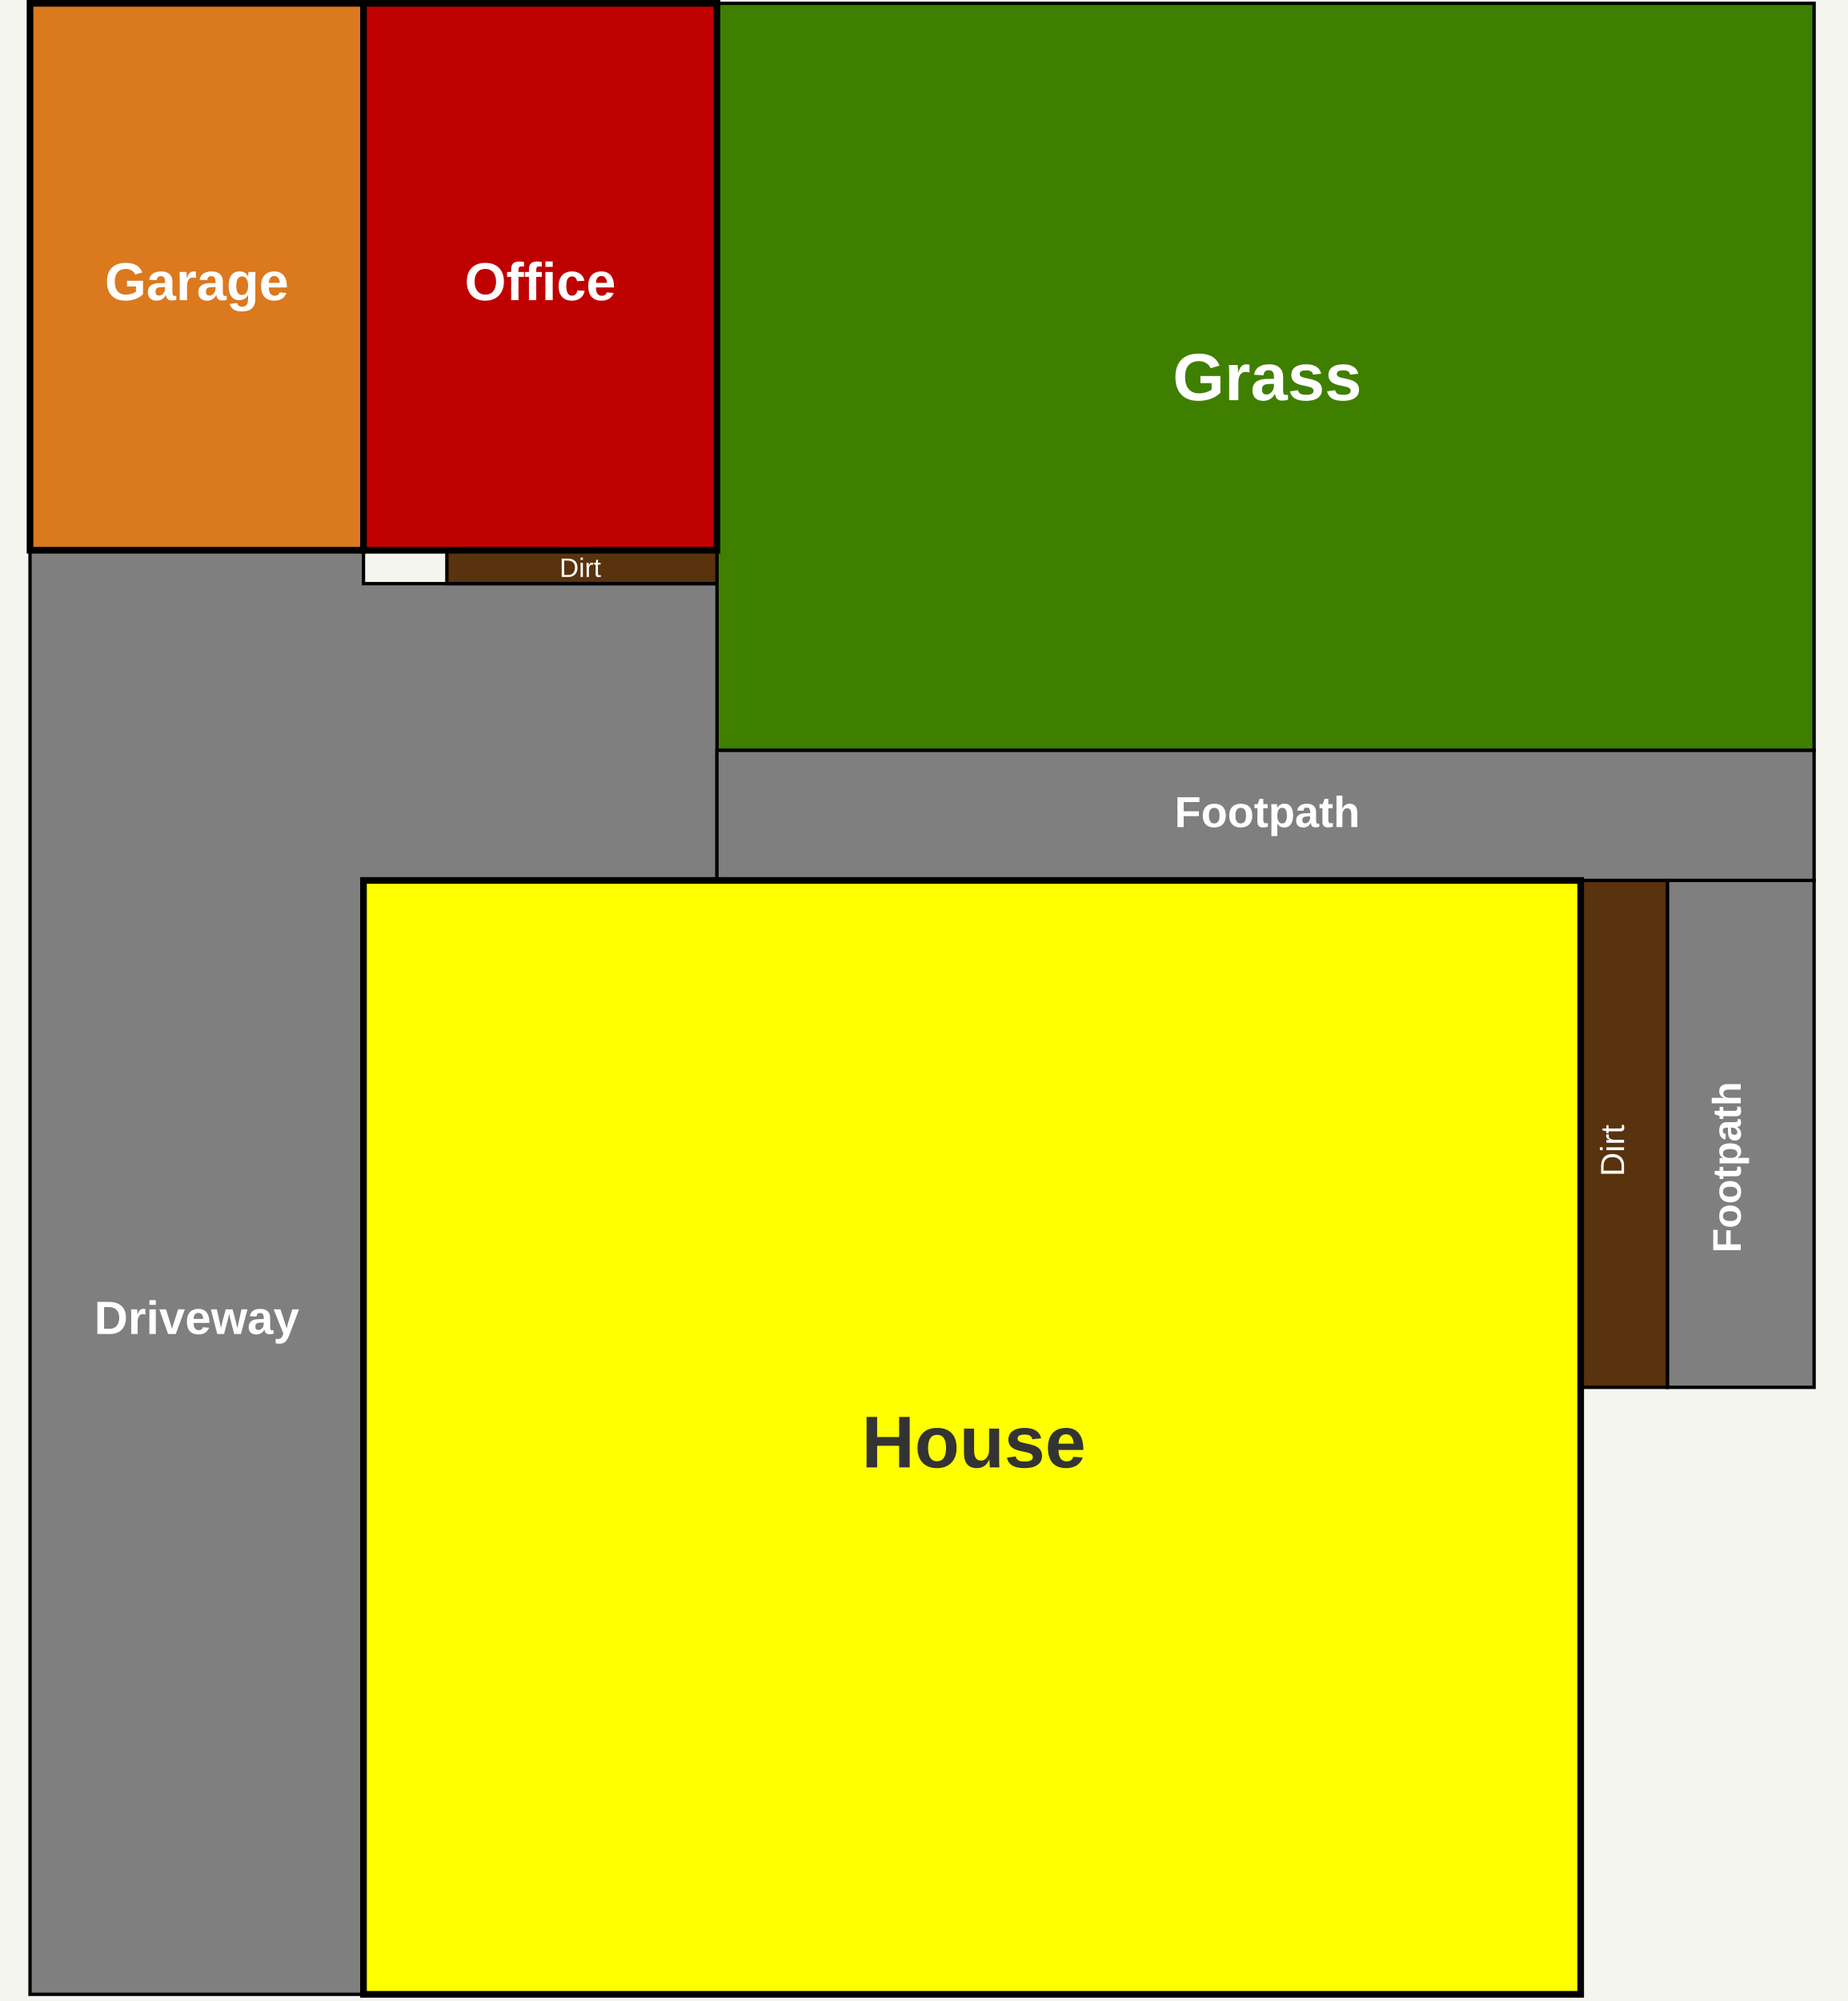
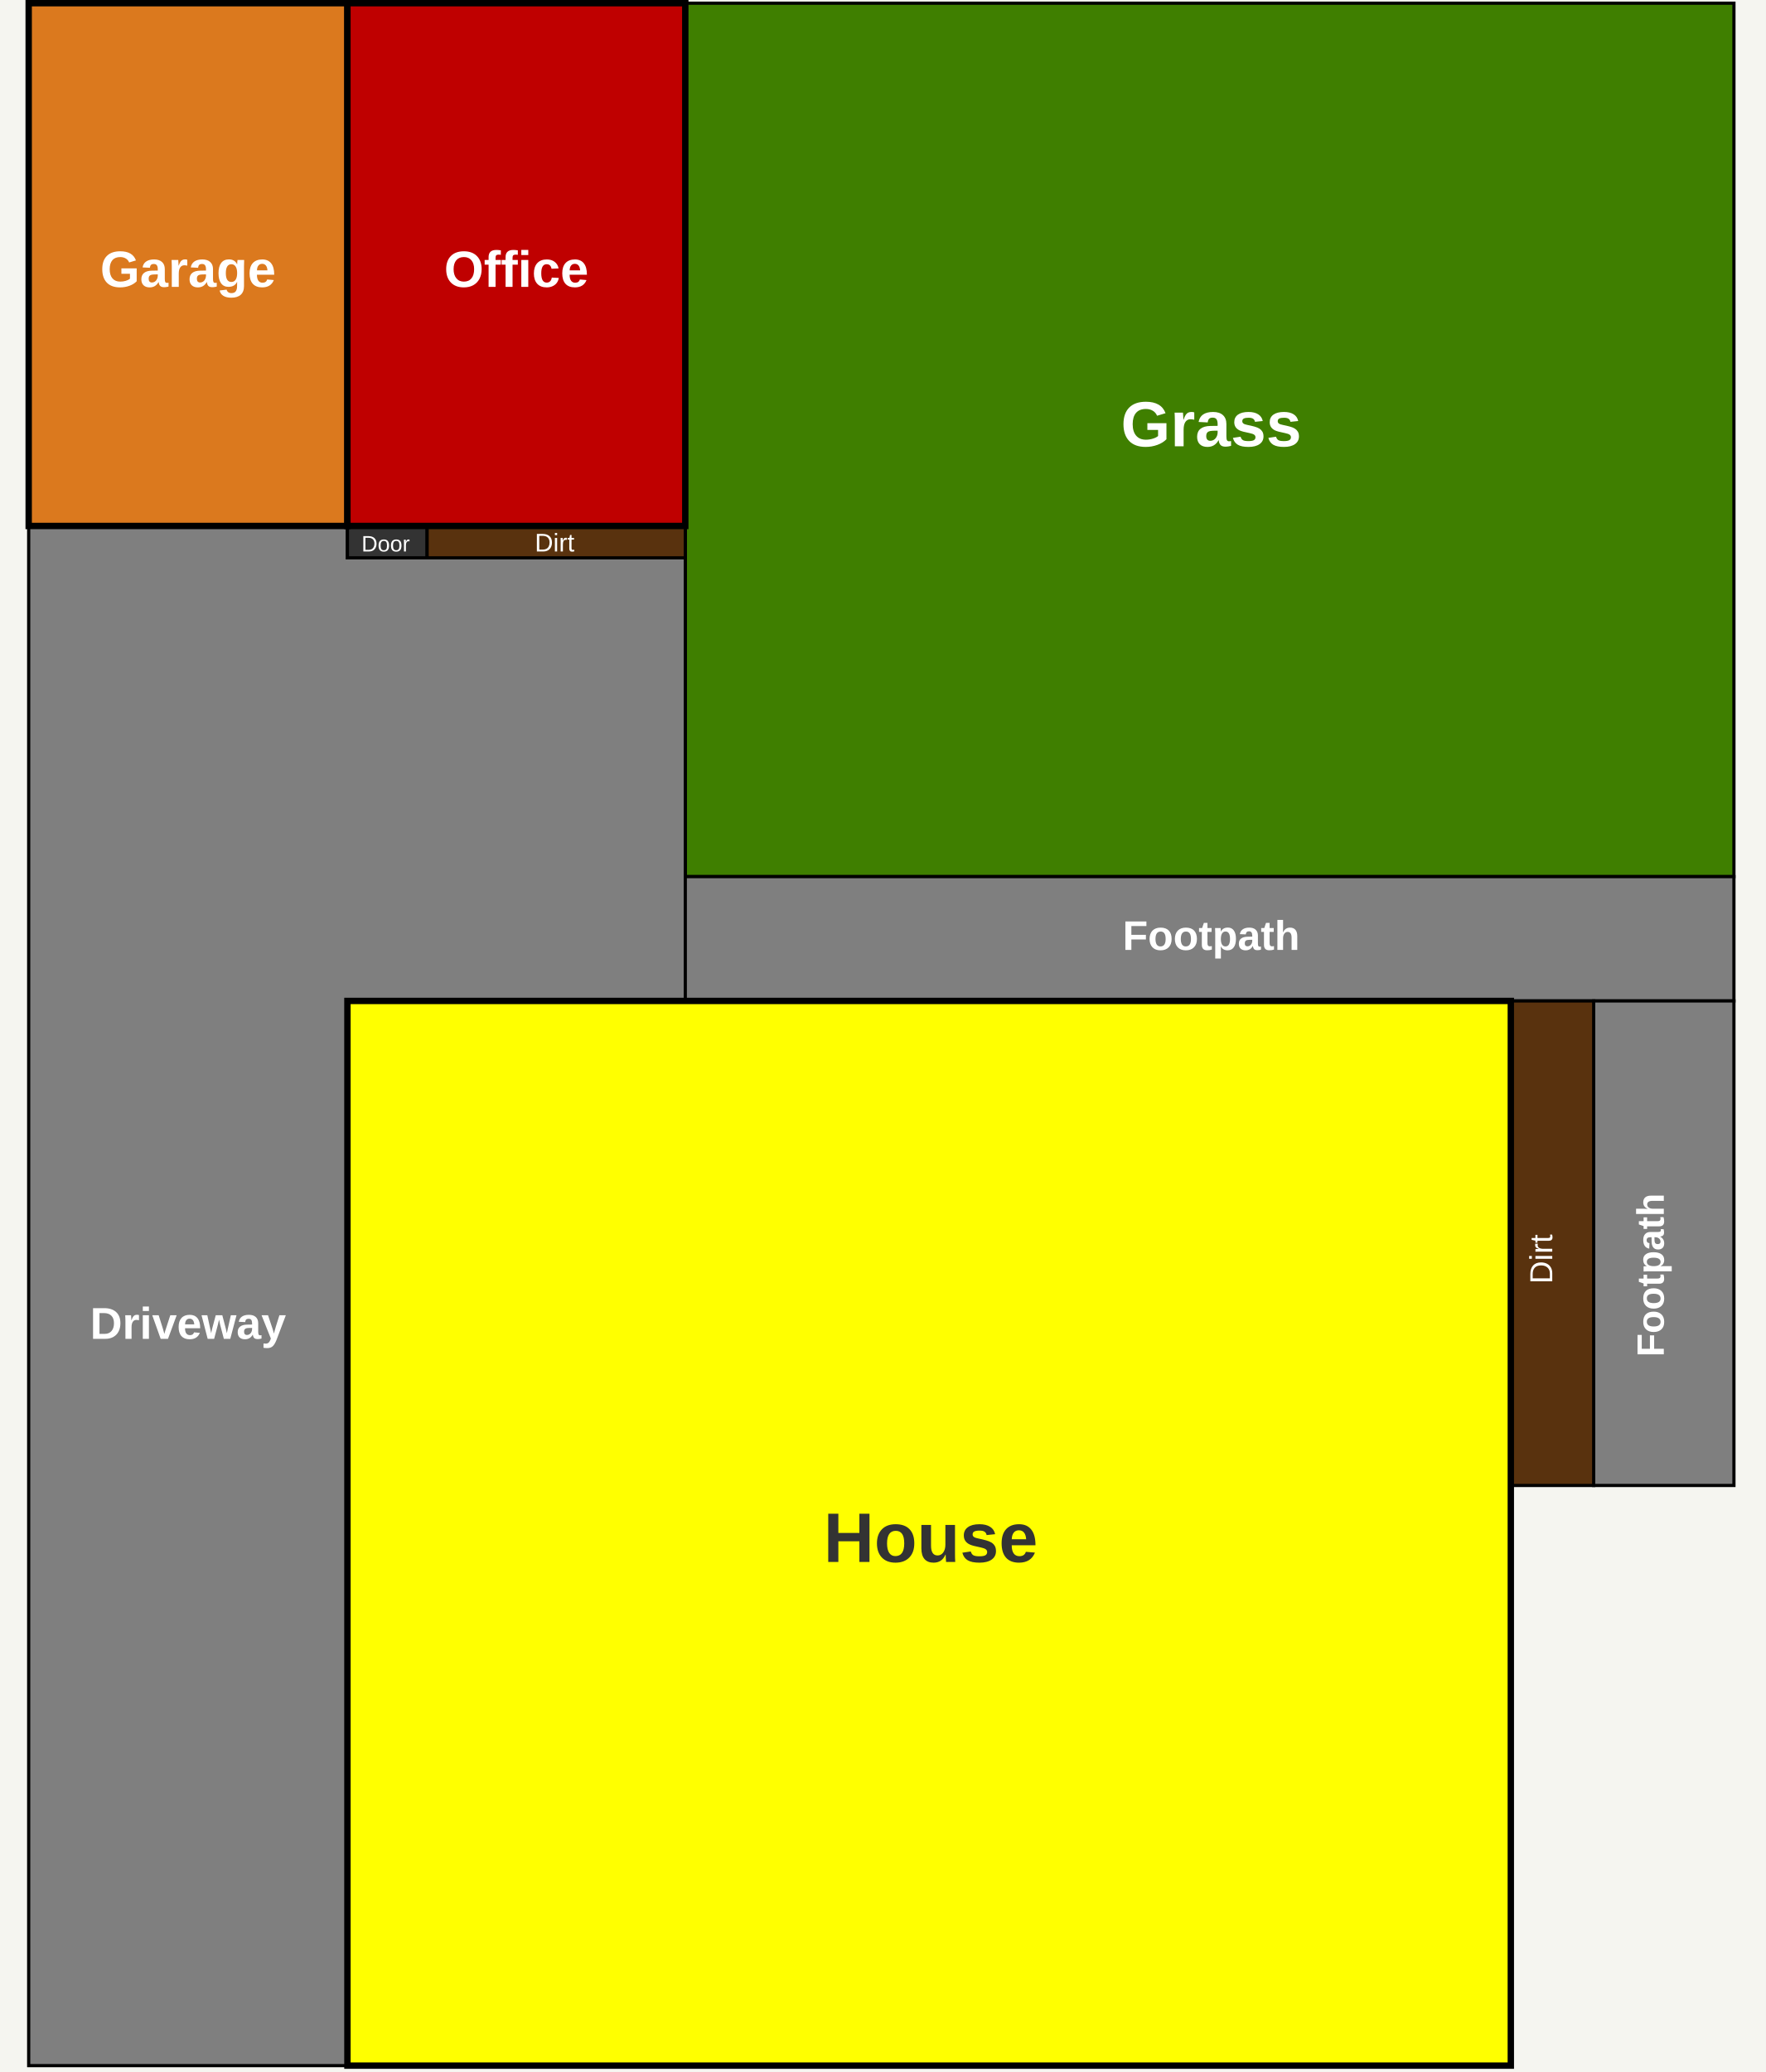
- <svg xmlns="http://www.w3.org/2000/svg" width="554" height="600" font-family="Arial, sans-serif">
-   <rect width="800" height="600" fill="#f5f5f0" />
-   <rect x="215" y="1" width="329" height="224" fill="#3f7f00" stroke="#000" stroke-width="1" />
-   <polygon points="9,165 109,165 109,175 215,175 215,264 109,264 109,598 9,598" fill="#7f7f7f" stroke="#000" stroke-width="1" />
-   <rect x="215" y="225" width="329" height="39" fill="#7f7f7f" stroke="#000" stroke-width="1" />
-   <rect x="500" y="264" width="44" height="152" fill="#7f7f7f" stroke="#000" stroke-width="1" />
+ <svg xmlns="http://www.w3.org/2000/svg" width="554" height="650" font-family="Arial, sans-serif">
+   <rect width="554" height="650" fill="#f5f5f0" />
+   <rect x="215" y="1" width="329" height="274" fill="#3f7f00" stroke="#000" stroke-width="1" />
+   <polygon points="9,165 109,165 109,175 215,175 215,314 109,314 109,648 9,648" fill="#7f7f7f" stroke="#000" stroke-width="1" />
+   <rect x="215" y="275" width="329" height="39" fill="#7f7f7f" stroke="#000" stroke-width="1" />
+   <rect x="500" y="314" width="44" height="152" fill="#7f7f7f" stroke="#000" stroke-width="1" />
+   <rect x="109" y="165" width="25" height="10" fill="#333" stroke="#000" stroke-width="1" />
+   <text x="121" y="173" text-anchor="middle" fill="white" font-size="7">Door</text>
  <rect x="134" y="165" width="81" height="10" fill="#59320e" stroke="#000" stroke-width="1" />
-   <rect x="474" y="264" width="26" height="152" fill="#59320e" stroke="#000" stroke-width="1" />
-   <rect x="109" y="264" width="365" height="334" fill="#ffff00" stroke="#000" stroke-width="2" />
+   <rect x="474" y="314" width="26" height="152" fill="#59320e" stroke="#000" stroke-width="1" />
+   <rect x="109" y="314" width="365" height="334" fill="#ffff00" stroke="#000" stroke-width="2" />
  <rect x="9" y="1" width="100" height="164" fill="#db791e" stroke="#000" stroke-width="2" />
  <rect x="109" y="1" width="106" height="164" fill="#bf0000" stroke="#000" stroke-width="2" />
  <text x="59" y="90" text-anchor="middle" fill="white" font-weight="bold" font-size="16">Garage</text>
  <text x="162" y="90" text-anchor="middle" fill="white" font-weight="bold" font-size="16">Office</text>
-   <text x="380" y="120" text-anchor="middle" fill="white" font-weight="bold" font-size="20">Grass</text>
-   <text x="59" y="400" text-anchor="middle" fill="white" font-weight="bold" font-size="14">Driveway</text>
-   <text x="380" y="248" text-anchor="middle" fill="white" font-weight="bold" font-size="13">Footpath</text>
-   <text x="522" y="350" text-anchor="middle" fill="white" font-weight="bold" font-size="12" transform="rotate(-90,522,350)">Footpath</text>
-   <text x="292" y="440" text-anchor="middle" fill="#333" font-weight="bold" font-size="22">House</text>
+   <text x="380" y="140" text-anchor="middle" fill="white" font-weight="bold" font-size="20">Grass</text>
+   <text x="59" y="420" text-anchor="middle" fill="white" font-weight="bold" font-size="14">Driveway</text>
+   <text x="380" y="298" text-anchor="middle" fill="white" font-weight="bold" font-size="13">Footpath</text>
+   <text x="522" y="400" text-anchor="middle" fill="white" font-weight="bold" font-size="12" transform="rotate(-90,522,400)">Footpath</text>
+   <text x="292" y="490" text-anchor="middle" fill="#333" font-weight="bold" font-size="22">House</text>
  <text x="174" y="173" text-anchor="middle" fill="white" font-size="8">Dirt</text>
-   <text x="487" y="345" text-anchor="middle" fill="white" font-size="10" transform="rotate(-90,487,345)">Dirt</text>
+   <text x="487" y="395" text-anchor="middle" fill="white" font-size="10" transform="rotate(-90,487,395)">Dirt</text>
</svg>
